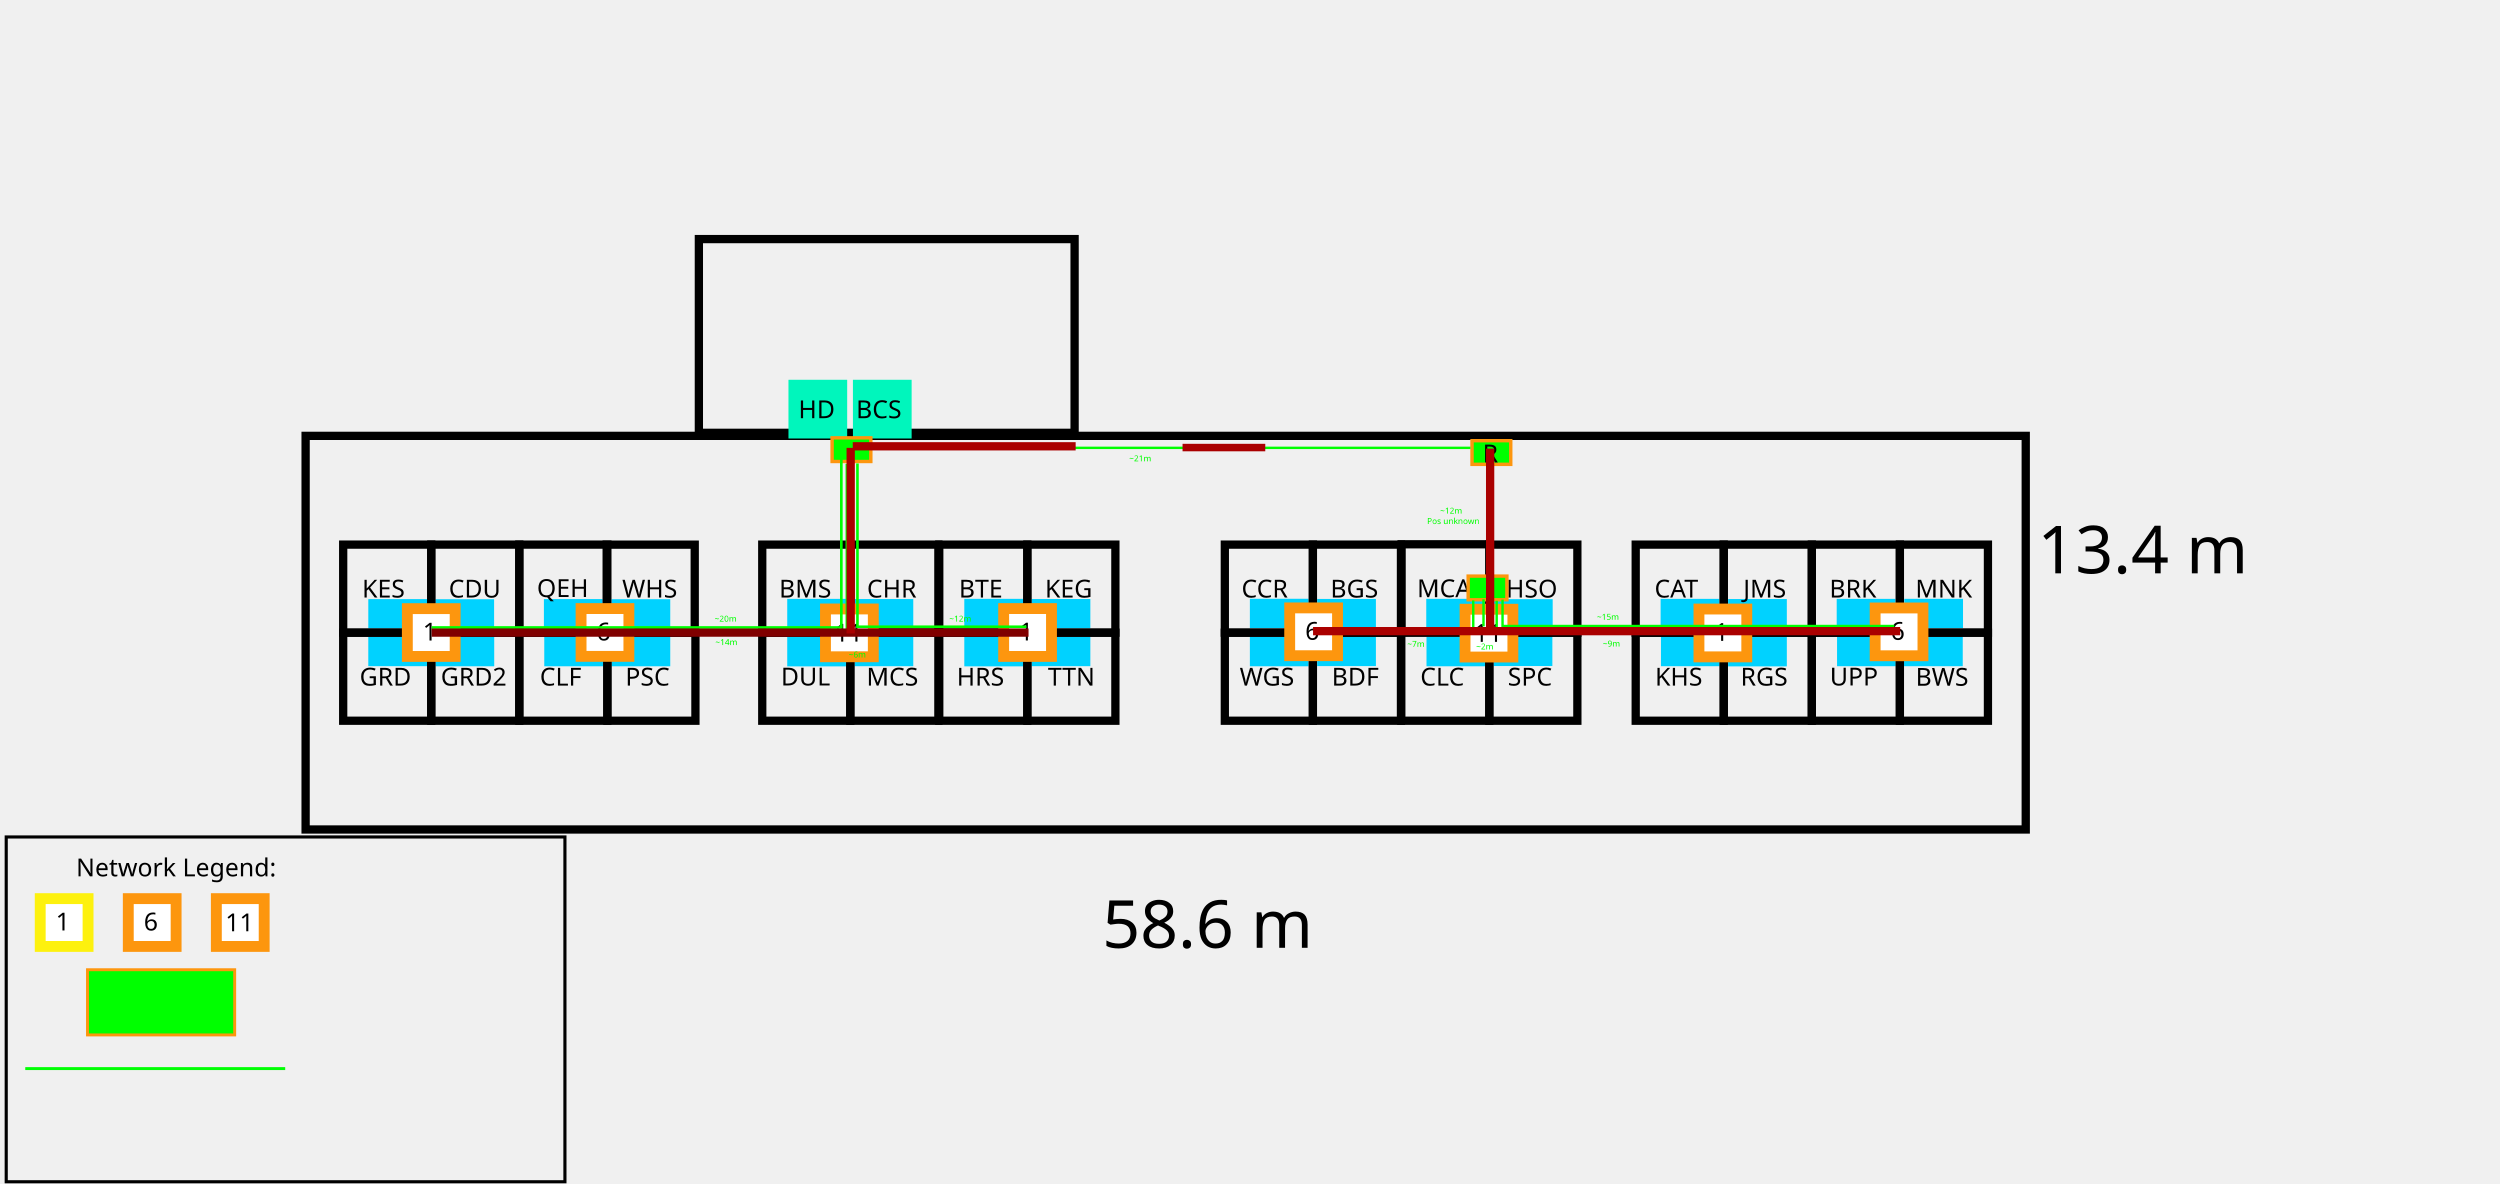
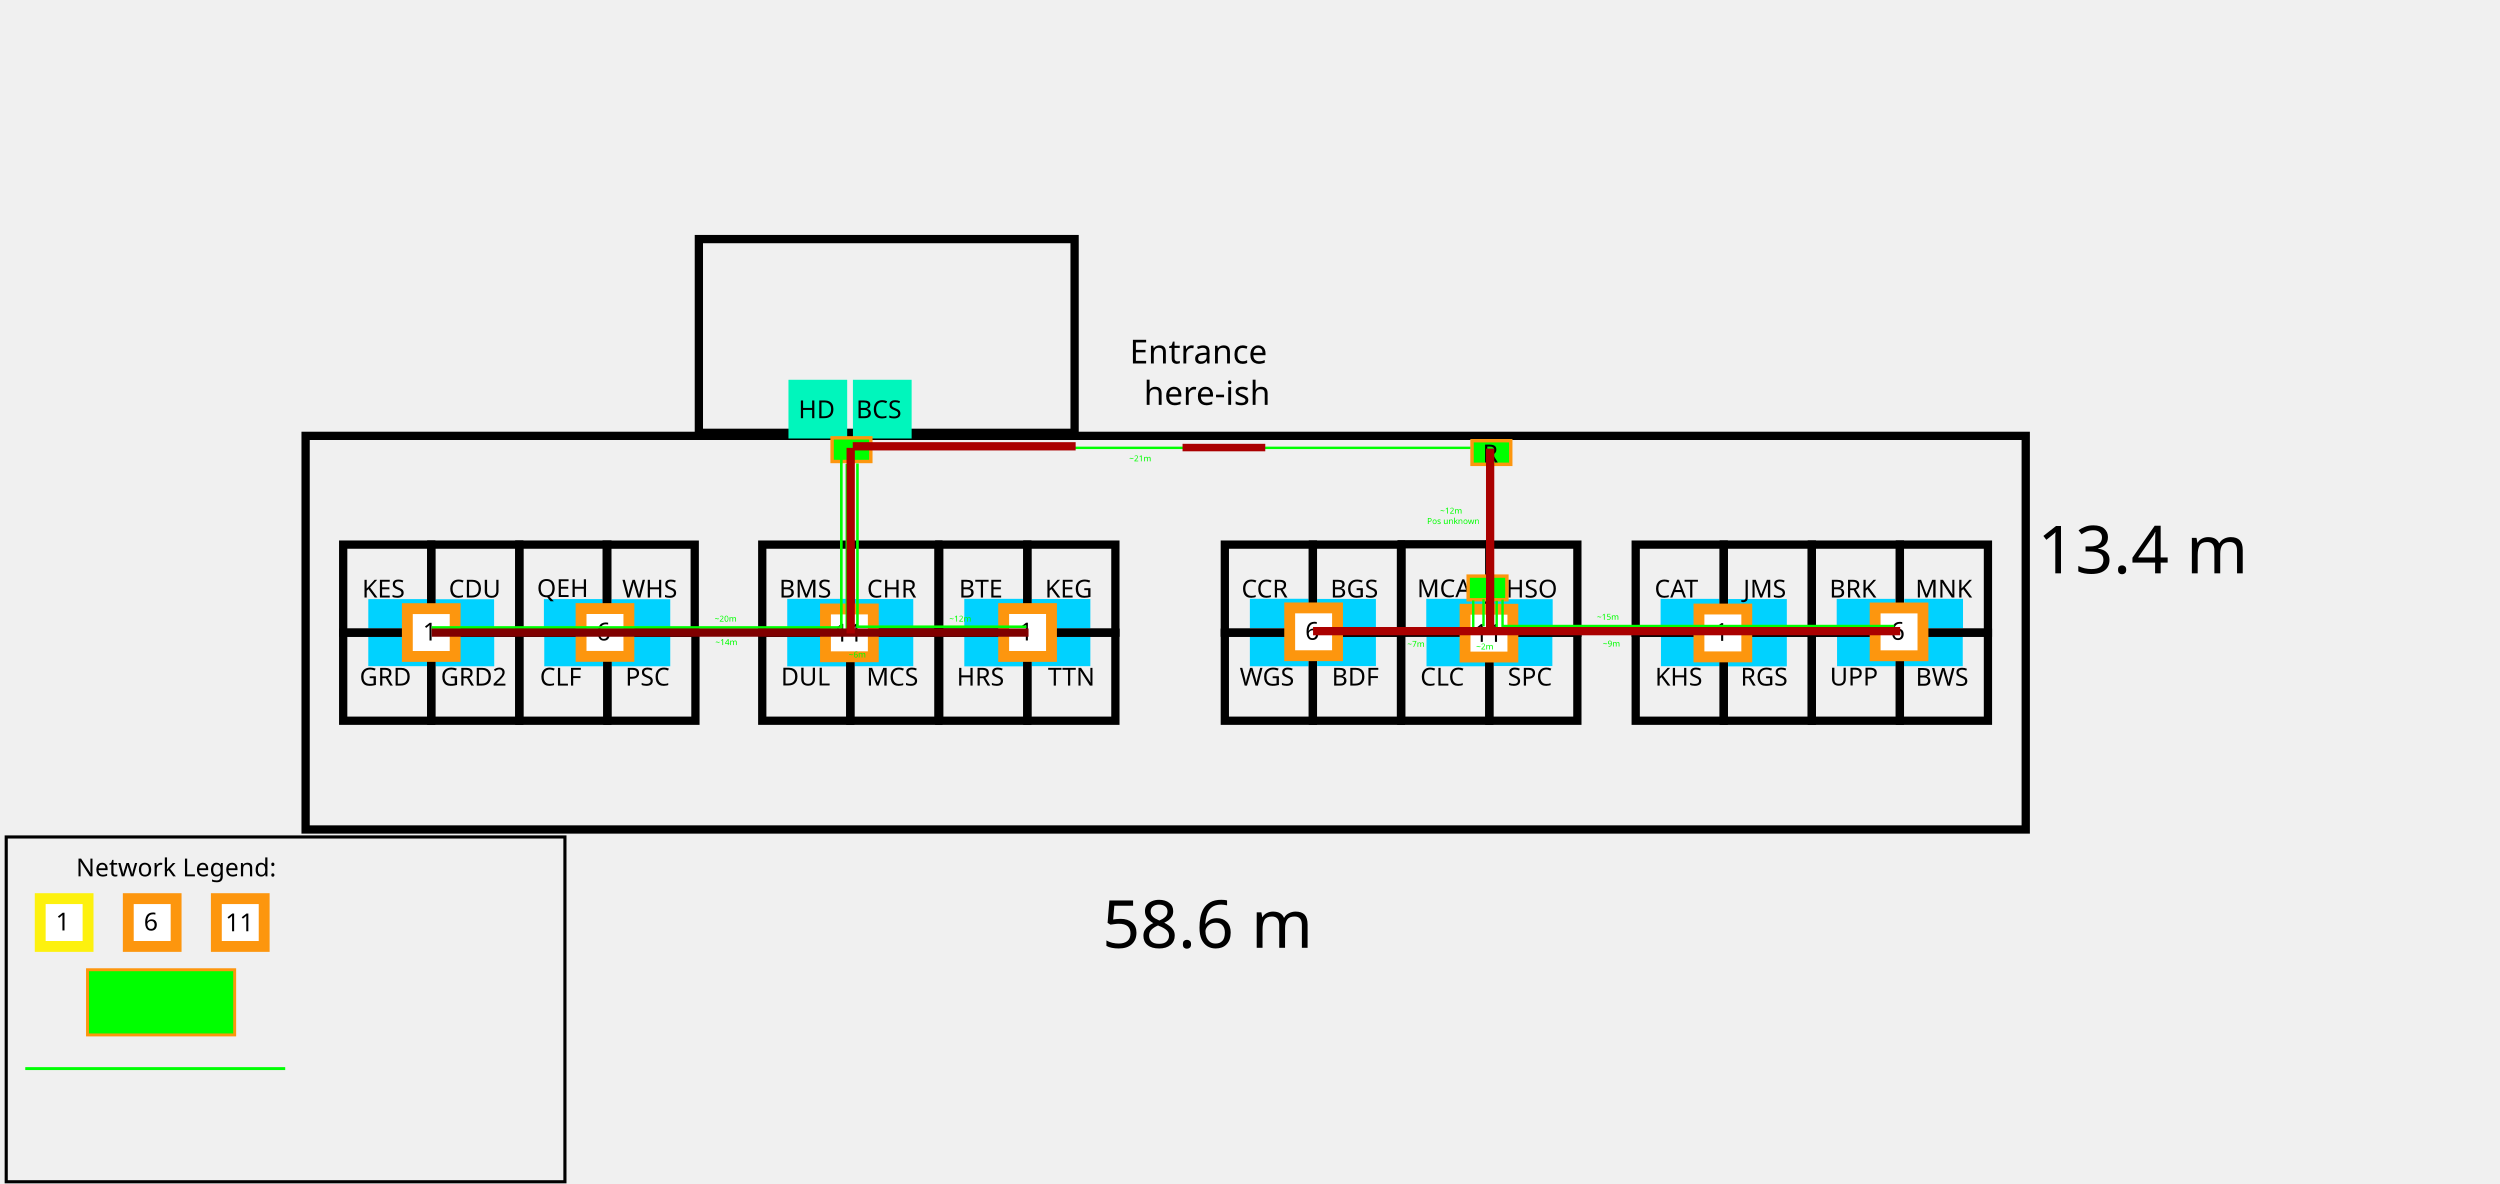
<svg xmlns="http://www.w3.org/2000/svg" width="301.777" height="142.874" id="svg5986" version="1.1">
  <defs id="defs3" />
  <g id="layer1" transform="translate(-91.68062,-328.3211)" style="display:inline">
    <rect style="fill:none;stroke:#000000;stroke-opacity:1" id="rect6027" width="207.638" height="47.516" x="128.571" y="380.934" />
    <rect y="357.181" x="176.042" height="23.386" width="45.354" id="rect5056" style="fill:none;stroke:#000000;stroke-opacity:1" />
    <rect y="374.165" x="186.857" height="7.087" width="7.087" id="rect5566" style="fill:#00f6bc;fill-opacity:1;stroke:none" />
    <text id="text5568" y="378.799" x="188.058" style="font-size:3px;font-style:normal;font-weight:normal;line-height:125%;letter-spacing:0px;word-spacing:0px;fill:#000000;fill-opacity:1;stroke:none;font-family:Sans" xml:space="preserve">
      <tspan y="378.799" x="188.058" id="tspan5570">HD</tspan>
    </text>
    <rect style="fill:#00f6bc;fill-opacity:1;stroke:none" id="rect5632" width="7.087" height="7.087" x="194.638" y="374.165" />
    <text id="text5634" y="378.799" x="195.019" style="font-size:3px;font-style:normal;font-weight:normal;line-height:125%;letter-spacing:0px;word-spacing:0px;fill:#000000;fill-opacity:1;stroke:none;font-family:Sans" xml:space="preserve">
      <tspan y="378.799" x="195.019" id="tspan5636">BCS</tspan>
    </text>
    <text id="text7021" y="397.531" x="337.623" style="font-size:3px;font-style:normal;font-weight:normal;line-height:125%;letter-spacing:0px;word-spacing:0px;fill:#000000;fill-opacity:1;stroke:none;font-family:Sans" xml:space="preserve">
      <tspan y="397.531" x="337.623" id="tspan7023" style="font-size:8px">13.4 m</tspan>
    </text>
    <text xml:space="preserve" style="font-size:3px;font-style:normal;font-weight:normal;line-height:125%;letter-spacing:0px;word-spacing:0px;fill:#000000;fill-opacity:1;stroke:none;font-family:Sans" x="224.739" y="442.735" id="text7025">
      <tspan style="font-size:8px" id="tspan7027" x="224.739" y="442.735">58.6 m</tspan>
    </text>
    <rect y="400.641" x="136.139" height="3.543" width="7.087" id="rect5678" style="fill:#00d2ff;fill-opacity:1;fill-rule:nonzero;stroke:none;display:inline" />
    <rect y="400.656" x="144.237" height="3.543" width="7.087" id="rect5678-7" style="fill:#00d2ff;fill-opacity:1;fill-rule:nonzero;stroke:none;display:inline" />
    <rect y="400.652" x="165.5" height="3.543" width="7.087" id="rect5678-8" style="fill:#00d2ff;fill-opacity:1;fill-rule:nonzero;stroke:none;display:inline" />
    <rect y="400.637" x="157.336" height="3.543" width="7.087" id="rect5678-4" style="fill:#00d2ff;fill-opacity:1;fill-rule:nonzero;stroke:none;display:inline" />
    <rect y="405.205" x="165.5" height="3.543" width="7.087" id="rect5678-19" style="fill:#00d2ff;fill-opacity:1;fill-rule:nonzero;stroke:none;display:inline" />
    <rect y="405.205" x="157.38" height="3.543" width="7.087" id="rect5678-77" style="fill:#00d2ff;fill-opacity:1;fill-rule:nonzero;stroke:none;display:inline" />
    <rect y="400.611" x="186.708" height="3.543" width="7.087" id="rect5678-5" style="fill:#00d2ff;fill-opacity:1;fill-rule:nonzero;stroke:none;display:inline" />
    <rect y="400.632" x="194.835" height="3.543" width="7.087" id="rect5678-18" style="fill:#00d2ff;fill-opacity:1;fill-rule:nonzero;stroke:none;display:inline" />
    <rect y="405.196" x="194.835" height="3.543" width="7.087" id="rect5678-10" style="fill:#00d2ff;fill-opacity:1;fill-rule:nonzero;stroke:none;display:inline" />
    <rect y="405.217" x="186.708" height="3.543" width="7.087" id="rect5678-0" style="fill:#00d2ff;fill-opacity:1;fill-rule:nonzero;stroke:none;display:inline" />
    <rect y="405.176" x="271.98" height="3.543" width="7.087" id="rect5678-6" style="fill:#00d2ff;fill-opacity:1;fill-rule:nonzero;stroke:none;display:inline" />
    <g id="g6934">
      <rect style="fill:#00d2ff;fill-opacity:1;fill-rule:nonzero;stroke:none;display:inline" id="rect5678-87" width="7.087" height="3.543" x="272.019" y="400.646" />
      <rect style="fill:#00d2ff;fill-opacity:1;fill-rule:nonzero;stroke:none;display:inline" id="rect5678-49" width="7.087" height="3.543" x="263.846" y="400.607" />
      <rect style="fill:#00d2ff;fill-opacity:1;fill-rule:nonzero;stroke:none;display:inline" id="rect5678-96" width="7.087" height="3.543" x="263.875" y="405.205" />
    </g>
    <rect y="400.632" x="300.283" height="3.543" width="7.087" id="rect5678-55" style="fill:#00d2ff;fill-opacity:1;fill-rule:nonzero;stroke:none;display:inline" />
    <rect y="400.611" x="292.135" height="3.543" width="7.087" id="rect5678-00" style="fill:#00d2ff;fill-opacity:1;fill-rule:nonzero;stroke:none;display:inline" />
    <rect y="405.217" x="300.283" height="3.543" width="7.087" id="rect5678-193" style="fill:#00d2ff;fill-opacity:1;fill-rule:nonzero;stroke:none;display:inline" />
    <rect y="405.196" x="292.176" height="3.543" width="7.087" id="rect5678-3" style="fill:#00d2ff;fill-opacity:1;fill-rule:nonzero;stroke:none;display:inline" />
    <rect y="400.607" x="321.551" height="3.543" width="7.087" id="rect5678-50" style="fill:#00d2ff;fill-opacity:1;fill-rule:nonzero;stroke:none;display:inline" />
    <rect y="405.196" x="321.518" height="3.543" width="7.087" id="rect5678-66" style="fill:#00d2ff;fill-opacity:1;fill-rule:nonzero;stroke:none;display:inline" />
    <rect y="400.611" x="313.391" height="3.543" width="7.087" id="rect5678-007" style="fill:#00d2ff;fill-opacity:1;fill-rule:nonzero;stroke:none;display:inline" />
    <rect y="405.196" x="313.433" height="3.543" width="7.087" id="rect5678-99" style="fill:#00d2ff;fill-opacity:1;fill-rule:nonzero;stroke:none;display:inline" />
    <rect y="76.872" x="44.456" height="3.543" width="7.087" id="rect5678-1" style="fill:#00d2ff;fill-opacity:1;fill-rule:nonzero;stroke:none;display:inline" transform="translate(91.68062,328.3211)" />
    <rect y="76.884" x="52.57" height="3.543" width="7.087" id="rect5678-9" style="fill:#00d2ff;fill-opacity:1;fill-rule:nonzero;stroke:none;display:inline" transform="translate(91.68062,328.3211)" />
    <rect y="400.608" x="208.082" height="3.543" width="7.087" id="rect5678-5-9" style="fill:#00d2ff;fill-opacity:1;fill-rule:nonzero;stroke:none;display:inline" />
    <rect y="400.629" x="216.21" height="3.543" width="7.087" id="rect5678-18-4" style="fill:#00d2ff;fill-opacity:1;fill-rule:nonzero;stroke:none;display:inline" />
    <rect y="405.193" x="216.21" height="3.543" width="7.087" id="rect5678-10-8" style="fill:#00d2ff;fill-opacity:1;fill-rule:nonzero;stroke:none;display:inline" />
    <rect y="405.214" x="208.082" height="3.543" width="7.087" id="rect5678-0-8" style="fill:#00d2ff;fill-opacity:1;fill-rule:nonzero;stroke:none;display:inline" />
+     <text xml:space="preserve" style="font-size:4px;font-style:normal;font-weight:normal;text-align:center;line-height:125%;letter-spacing:0px;word-spacing:0px;text-anchor:middle;fill:#000000;fill-opacity:1;stroke:none;font-family:Sans" x="239.99" y="372.195" id="text3261">
+       <tspan id="tspan3263" x="239.99" y="372.195">Entrance</tspan>
+       <tspan x="239.99" y="377.195" id="tspan3265">here-ish</tspan>
+     </text>
  </g>
  <g id="layer3" style="display:none">
    <rect transform="translate(-91.68062,-328.3211)" style="fill:#0000ff;fill-opacity:1;stroke:none" id="rect6645" width="7.087" height="1.063" x="176.125" y="404.16" />
    <text transform="translate(-91.68062,-328.3211)" xml:space="preserve" style="font-size:3px;font-style:normal;font-weight:normal;line-height:125%;letter-spacing:0px;word-spacing:0px;fill:#0000ff;fill-opacity:1;stroke:none;font-family:Sans" x="177.155" y="403.087" id="text6969">
      <tspan id="tspan6971" x="177.155" y="403.087">2m</tspan>
    </text>
    <text transform="translate(-91.68062,-328.3211)" xml:space="preserve" style="font-size:3px;font-style:normal;font-weight:normal;line-height:125%;letter-spacing:0px;word-spacing:0px;fill:#0000ff;fill-opacity:1;stroke:none;font-family:Sans" x="156.7" y="387.934" id="text6985">
      <tspan id="tspan6987" x="156.7" y="387.934">3.4m</tspan>
    </text>
    <text transform="translate(-91.68062,-328.3211)" id="text6997" y="423.29" x="156.195" style="font-size:3px;font-style:normal;font-weight:normal;line-height:125%;letter-spacing:0px;word-spacing:0px;fill:#0000ff;fill-opacity:1;stroke:none;font-family:Sans" xml:space="preserve">
      <tspan y="423.29" x="156.195" id="tspan6999">3.4m</tspan>
    </text>
    <rect transform="translate(-91.68062,-328.3211)" y="381.363" x="153.835" height="12.208" width="1.063" id="rect6879" style="fill:#0000ff;fill-opacity:1;fill-rule:nonzero;stroke:none" />
    <rect transform="translate(-91.68062,-328.3211)" style="fill:#0000ff;fill-opacity:1;fill-rule:nonzero;stroke:none" id="rect6881" width="1.063" height="12.208" x="153.835" y="415.821" />
    <rect transform="translate(-91.68062,-328.3211)" style="fill:#0000ff;fill-opacity:1;fill-rule:nonzero;stroke:none" id="rect6851" width="3.543" height="1.063" x="129.064" y="404.16" />
    <text transform="translate(-91.68062,-328.3211)" id="text6981" y="406.117" x="119.829" style="font-size:3px;font-style:normal;font-weight:normal;line-height:125%;letter-spacing:0px;word-spacing:0px;fill:#0000ff;fill-opacity:1;stroke:none;font-family:Sans" xml:space="preserve">
      <tspan y="406.117" x="119.829" id="tspan6983">0.5m</tspan>
    </text>
    <rect transform="translate(-91.68062,-328.3211)" y="415.947" x="204.421" height="12.208" width="1.063" id="rect6959" style="fill:#0000ff;fill-opacity:1;fill-rule:nonzero;stroke:none" />
    <text transform="translate(-91.68062,-328.3211)" xml:space="preserve" style="font-size:3px;font-style:normal;font-weight:normal;line-height:125%;letter-spacing:0px;word-spacing:0px;fill:#0000ff;fill-opacity:1;stroke:none;font-family:Sans" x="207.713" y="421.522" id="text6993">
      <tspan id="tspan6995" x="207.713" y="421.522">3.4m</tspan>
    </text>
    <rect transform="translate(-91.68062,-328.3211)" style="fill:#0000ff;fill-opacity:1;fill-rule:nonzero;stroke:none" id="rect6957" width="1.063" height="12.208" x="204.421" y="381.489" />
    <text transform="translate(-91.68062,-328.3211)" id="text6989" y="388.692" x="208.723" style="font-size:3px;font-style:normal;font-weight:normal;line-height:125%;letter-spacing:0px;word-spacing:0px;fill:#0000ff;fill-opacity:1;stroke:none;font-family:Sans" xml:space="preserve">
      <tspan y="388.692" x="208.723" id="tspan6991">3.4m</tspan>
    </text>
    <text transform="translate(-91.68062,-328.3211)" id="text7013" y="421.522" x="264.281" style="font-size:3px;font-style:normal;font-weight:normal;line-height:125%;letter-spacing:0px;word-spacing:0px;fill:#0000ff;fill-opacity:1;stroke:none;font-family:Sans" xml:space="preserve">
      <tspan y="421.522" x="264.281" id="tspan7015">3.4m</tspan>
    </text>
    <rect transform="translate(-91.68062,-328.3211)" y="415.821" x="260.295" height="12.208" width="1.063" id="rect6963" style="fill:#0000ff;fill-opacity:1;fill-rule:nonzero;stroke:none" />
    <text transform="translate(-91.68062,-328.3211)" xml:space="preserve" style="font-size:3px;font-style:normal;font-weight:normal;line-height:125%;letter-spacing:0px;word-spacing:0px;fill:#0000ff;fill-opacity:1;stroke:none;font-family:Sans" x="262.261" y="388.439" id="text7001">
      <tspan id="tspan7003" x="262.261" y="388.439">3.4m</tspan>
    </text>
    <rect transform="translate(-91.68062,-328.3211)" style="fill:#0000ff;fill-opacity:1;fill-rule:nonzero;stroke:none" id="rect6961" width="1.063" height="12.208" x="260.295" y="381.363" />
    <text transform="translate(-91.68062,-328.3211)" id="text6973" y="402.582" x="283.474" style="font-size:3px;font-style:normal;font-weight:normal;line-height:125%;letter-spacing:0px;word-spacing:0px;fill:#0000ff;fill-opacity:1;stroke:none;font-family:Sans" xml:space="preserve">
      <tspan y="402.582" x="283.474" id="tspan6975">2m</tspan>
    </text>
    <rect transform="translate(-91.68062,-328.3211)" y="404.16" x="282.585" height="1.063" width="7.087" id="rect6713" style="fill:#0000ff;fill-opacity:1;stroke:none" />
    <text transform="translate(-91.68062,-328.3211)" xml:space="preserve" style="font-size:3px;font-style:normal;font-weight:normal;line-height:125%;letter-spacing:0px;word-spacing:0px;fill:#0000ff;fill-opacity:1;stroke:none;font-family:Sans" x="313.526" y="422.027" id="text7009">
      <tspan id="tspan7011" x="313.526" y="422.027">3.4m</tspan>
    </text>
    <rect transform="translate(-91.68062,-328.3211)" style="fill:#0000ff;fill-opacity:1;fill-rule:nonzero;stroke:none" id="rect6967" width="1.063" height="12.208" x="309.855" y="415.821" />
    <rect transform="translate(-91.68062,-328.3211)" y="381.363" x="309.855" height="12.208" width="1.063" id="rect6965" style="fill:#0000ff;fill-opacity:1;fill-rule:nonzero;stroke:none" />
    <text transform="translate(-91.68062,-328.3211)" id="text7005" y="387.934" x="313.021" style="font-size:3px;font-style:normal;font-weight:normal;line-height:125%;letter-spacing:0px;word-spacing:0px;fill:#0000ff;fill-opacity:1;stroke:none;font-family:Sans" xml:space="preserve">
      <tspan y="387.934" x="313.021" id="tspan7007">3.4m</tspan>
    </text>
    <rect transform="translate(-91.68062,-328.3211)" y="404.16" x="332.146" height="1.063" width="3.543" id="rect6906" style="fill:#0000ff;fill-opacity:1;fill-rule:nonzero;stroke:none" />
    <text transform="translate(-91.68062,-328.3211)" xml:space="preserve" style="font-size:3px;font-style:normal;font-weight:normal;line-height:125%;letter-spacing:0px;word-spacing:0px;fill:#0000ff;fill-opacity:1;stroke:none;font-family:Sans" x="338.022" y="405.865" id="text6977">
      <tspan id="tspan6979" x="338.022" y="405.865">0.5m</tspan>
    </text>
  </g>
  <g id="layer2" style="display:inline">
    <rect transform="translate(-91.68062,-328.3211)" y="394.067" x="164.912" height="10.63" width="10.63" id="rect6707" style="fill:none;stroke:#000000;stroke-width:0.999;stroke-linecap:butt;stroke-miterlimit:4;stroke-opacity:1;stroke-dasharray:none" />
    <rect style="fill:none;stroke:#000000;stroke-width:0.999;stroke-linecap:butt;stroke-miterlimit:4;stroke-opacity:1;stroke-dasharray:none" id="rect6641" width="10.63" height="10.63" x="154.366" y="394.062" transform="translate(-91.68062,-328.3211)" />
    <rect transform="translate(-91.68062,-328.3211)" style="fill:none;stroke:#000000;stroke-width:0.999;stroke-linecap:butt;stroke-miterlimit:4;stroke-opacity:1;stroke-dasharray:none" id="rect6635" width="10.63" height="10.63" x="164.996" y="404.691" />
    <rect transform="translate(-91.68062,-328.3211)" y="404.691" x="154.366" height="10.63" width="10.63" id="rect6633" style="fill:none;stroke:#000000;stroke-width:0.999;stroke-linecap:butt;stroke-miterlimit:4;stroke-opacity:1;stroke-dasharray:none" />
    <text xml:space="preserve" style="font-size:3px;font-style:normal;font-weight:normal;line-height:125%;letter-spacing:0px;word-spacing:0px;fill:#000000;fill-opacity:1;stroke:none;font-family:Sans" x="64.806" y="72.065" id="text6739">
      <tspan id="tspan6741" x="64.806" y="72.065">QEH</tspan>
    </text>
    <text xml:space="preserve" style="font-size:3px;font-style:normal;font-weight:normal;line-height:125%;letter-spacing:0px;word-spacing:0px;fill:#000000;fill-opacity:1;stroke:none;font-family:Sans" x="65.159" y="82.759" id="text6755">
      <tspan id="tspan6757" x="65.159" y="82.759">CLF</tspan>
    </text>
    <text xml:space="preserve" style="font-size:3px;font-style:normal;font-weight:normal;line-height:125%;letter-spacing:0px;word-spacing:0px;fill:#000000;fill-opacity:1;stroke:none;font-family:Sans" x="75.486" y="82.759" id="text6759">
      <tspan id="tspan6761" x="75.486" y="82.759">PSC</tspan>
    </text>
    <text xml:space="preserve" style="font-size:3px;font-style:normal;font-weight:normal;line-height:125%;letter-spacing:0px;word-spacing:0px;fill:#000000;fill-opacity:1;stroke:none;font-family:Sans" x="75.107" y="72.134" id="text6795">
      <tspan id="tspan6797" x="75.107" y="72.134">WHS</tspan>
    </text>
    <rect transform="translate(-91.68062,-328.3211)" style="fill:none;stroke:#000000;stroke-width:0.999;stroke-linecap:butt;stroke-miterlimit:4;stroke-opacity:1;stroke-dasharray:none" id="rect6639" width="10.63" height="10.63" x="143.736" y="394.062" />
    <rect transform="translate(-91.68062,-328.3211)" y="404.691" x="143.736" height="10.63" width="10.63" id="rect6631" style="fill:none;stroke:#000000;stroke-width:0.999;stroke-linecap:butt;stroke-miterlimit:4;stroke-opacity:1;stroke-dasharray:none" />
    <text xml:space="preserve" style="font-size:3px;font-style:normal;font-weight:normal;line-height:125%;letter-spacing:0px;word-spacing:0px;fill:#000000;fill-opacity:1;stroke:none;font-family:Sans" x="53.202" y="82.759" id="text6751">
      <tspan id="tspan6753" x="53.202" y="82.759">GRD2</tspan>
    </text>
    <text xml:space="preserve" style="font-size:3px;font-style:normal;font-weight:normal;line-height:125%;letter-spacing:0px;word-spacing:0px;fill:#000000;fill-opacity:1;stroke:none;font-family:Sans" x="54.166" y="72.129" id="text6735">
      <tspan id="tspan6737" x="54.166" y="72.129">CDU</tspan>
    </text>
    <rect transform="translate(-91.68062,-328.3211)" y="394.062" x="133.107" height="10.63" width="10.63" id="rect6637" style="fill:none;stroke:#000000;stroke-width:0.999;stroke-linecap:butt;stroke-miterlimit:4;stroke-opacity:1;stroke-dasharray:none" />
    <text xml:space="preserve" style="font-size:3px;font-style:normal;font-weight:normal;line-height:125%;letter-spacing:0px;word-spacing:0px;fill:#000000;fill-opacity:1;stroke:none;font-family:Sans" x="43.408" y="82.759" id="text6747">
      <tspan id="tspan6749" x="43.408" y="82.759">GRD</tspan>
    </text>
    <rect transform="translate(-91.68062,-328.3211)" style="fill:none;stroke:#000000;stroke-width:0.999;stroke-linecap:butt;stroke-miterlimit:4;stroke-opacity:1;stroke-dasharray:none" id="rect6629" width="10.63" height="10.63" x="133.107" y="404.691" />
    <text xml:space="preserve" style="font-size:8px;font-style:normal;font-weight:normal;line-height:125%;letter-spacing:0px;word-spacing:0px;fill:#000000;fill-opacity:1;stroke:none;font-family:Sans" x="43.705" y="72.129" id="text6731">
      <tspan id="tspan6733" x="43.705" y="72.129" style="font-size:3px">KES</tspan>
    </text>
    <rect y="65.741" x="102.642" height="10.63" width="10.63" id="rect6657" style="fill:none;stroke:#000000;stroke-width:0.999;stroke-linecap:butt;stroke-miterlimit:4;stroke-opacity:1;stroke-dasharray:none" />
    <rect style="fill:none;stroke:#000000;stroke-width:0.999;stroke-linecap:butt;stroke-miterlimit:4;stroke-opacity:1;stroke-dasharray:none" id="rect6655" width="10.63" height="10.63" x="92.012" y="65.741" />
    <rect style="fill:none;stroke:#000000;stroke-width:0.999;stroke-linecap:butt;stroke-miterlimit:4;stroke-opacity:1;stroke-dasharray:none" id="rect6649" width="10.63" height="10.63" x="102.642" y="76.37" />
    <rect y="76.37" x="92.012" height="10.63" width="10.63" id="rect6647" style="fill:none;stroke:#000000;stroke-width:0.999;stroke-linecap:butt;stroke-miterlimit:4;stroke-opacity:1;stroke-dasharray:none" />
    <text xml:space="preserve" style="font-size:3px;font-style:normal;font-weight:normal;line-height:125%;letter-spacing:0px;word-spacing:0px;fill:#000000;fill-opacity:1;stroke:none;font-family:Sans" x="94.042" y="72.129" id="text6763">
      <tspan id="tspan6765" x="94.042" y="72.129">BMS</tspan>
    </text>
    <text xml:space="preserve" style="font-size:3px;font-style:normal;font-weight:normal;line-height:125%;letter-spacing:0px;word-spacing:0px;fill:#000000;fill-opacity:1;stroke:none;font-family:Sans" x="104.65" y="72.129" id="text6767">
      <tspan id="tspan6769" x="104.65" y="72.129">CHR</tspan>
    </text>
    <text xml:space="preserve" style="font-size:3px;font-style:normal;font-weight:normal;line-height:125%;letter-spacing:0px;word-spacing:0px;fill:#000000;fill-opacity:1;stroke:none;font-family:Sans" x="94.263" y="82.741" id="text6775">
      <tspan id="tspan6777" x="94.263" y="82.741">DUL</tspan>
    </text>
    <text xml:space="preserve" style="font-size:3px;font-style:normal;font-weight:normal;line-height:125%;letter-spacing:0px;word-spacing:0px;fill:#000000;fill-opacity:1;stroke:none;font-family:Sans" x="104.588" y="82.759" id="text6779">
      <tspan id="tspan6781" x="104.588" y="82.759">MCS</tspan>
    </text>
    <rect style="fill:none;stroke:#000000;stroke-width:0.999;stroke-linecap:butt;stroke-miterlimit:4;stroke-opacity:1;stroke-dasharray:none" id="rect6699" width="10.63" height="10.63" x="169.185" y="65.701" />
    <rect style="fill:none;stroke:#000000;stroke-width:0.999;stroke-linecap:butt;stroke-miterlimit:4;stroke-opacity:1;stroke-dasharray:none" id="rect6701" width="10.63" height="10.63" x="169.146" y="76.37" />
    <rect y="76.37" x="179.775" height="10.63" width="10.63" id="rect6703" style="fill:none;stroke:#000000;stroke-width:0.999;stroke-linecap:butt;stroke-miterlimit:4;stroke-opacity:1;stroke-dasharray:none" />
    <rect style="fill:none;stroke:#000000;stroke-width:0.999;stroke-linecap:butt;stroke-miterlimit:4;stroke-opacity:1;stroke-dasharray:none" id="rect6711" width="10.63" height="10.63" x="179.775" y="65.741" />
    <text xml:space="preserve" style="font-size:3px;font-style:normal;font-weight:normal;line-height:125%;letter-spacing:0px;word-spacing:0px;fill:#000000;fill-opacity:1;stroke:none;font-family:Sans" x="181.785" y="72.13" id="text6803">
      <tspan id="tspan6805" x="181.785" y="72.13">HSO</tspan>
    </text>
    <text xml:space="preserve" style="font-size:3px;font-style:normal;font-weight:normal;line-height:125%;letter-spacing:0px;word-spacing:0px;fill:#000000;fill-opacity:1;stroke:none;font-family:Sans" x="171.051" y="72.089" id="text6807">
      <tspan id="tspan6809" x="171.051" y="72.089">MCA</tspan>
    </text>
    <text xml:space="preserve" style="font-size:3px;font-style:normal;font-weight:normal;line-height:125%;letter-spacing:0px;word-spacing:0px;fill:#000000;fill-opacity:1;stroke:none;font-family:Sans" x="171.443" y="82.759" id="text6811">
      <tspan id="tspan6813" x="171.443" y="82.759">CLC</tspan>
    </text>
    <text xml:space="preserve" style="font-size:3px;font-style:normal;font-weight:normal;line-height:125%;letter-spacing:0px;word-spacing:0px;fill:#000000;fill-opacity:1;stroke:none;font-family:Sans" x="181.995" y="82.759" id="text6815">
      <tspan id="tspan6817" x="181.995" y="82.759">SPC</tspan>
    </text>
    <rect style="fill:none;stroke:#000000;stroke-width:0.999;stroke-linecap:butt;stroke-miterlimit:4;stroke-opacity:1;stroke-dasharray:none" id="rect6715" width="10.63" height="10.63" x="197.447" y="76.37" />
    <rect y="76.37" x="208.076" height="10.63" width="10.63" id="rect6717" style="fill:none;stroke:#000000;stroke-width:0.999;stroke-linecap:butt;stroke-miterlimit:4;stroke-opacity:1;stroke-dasharray:none" />
    <rect y="76.37" x="218.706" height="10.63" width="10.63" id="rect6719" style="fill:none;stroke:#000000;stroke-width:0.999;stroke-linecap:butt;stroke-miterlimit:4;stroke-opacity:1;stroke-dasharray:none" />
    <rect style="fill:none;stroke:#000000;stroke-width:0.999;stroke-linecap:butt;stroke-miterlimit:4;stroke-opacity:1;stroke-dasharray:none" id="rect6721" width="10.63" height="10.63" x="229.336" y="76.37" />
    <rect y="65.741" x="197.447" height="10.63" width="10.63" id="rect6723" style="fill:none;stroke:#000000;stroke-width:0.999;stroke-linecap:butt;stroke-miterlimit:4;stroke-opacity:1;stroke-dasharray:none" />
    <rect style="fill:none;stroke:#000000;stroke-width:0.999;stroke-linecap:butt;stroke-miterlimit:4;stroke-opacity:1;stroke-dasharray:none" id="rect6725" width="10.63" height="10.63" x="208.076" y="65.741" />
    <rect style="fill:none;stroke:#000000;stroke-width:0.999;stroke-linecap:butt;stroke-miterlimit:4;stroke-opacity:1;stroke-dasharray:none" id="rect6727" width="10.63" height="10.63" x="218.706" y="65.741" />
    <rect y="65.741" x="229.336" height="10.63" width="10.63" id="rect6729" style="fill:none;stroke:#000000;stroke-width:0.999;stroke-linecap:butt;stroke-miterlimit:4;stroke-opacity:1;stroke-dasharray:none" />
    <text xml:space="preserve" style="font-size:3px;font-style:normal;font-weight:normal;line-height:125%;letter-spacing:0px;word-spacing:0px;fill:#000000;fill-opacity:1;stroke:none;font-family:Sans" x="199.715" y="72.129" id="text6819">
      <tspan id="tspan6821" x="199.715" y="72.129">CAT</tspan>
    </text>
    <text xml:space="preserve" style="font-size:3px;font-style:normal;font-weight:normal;line-height:125%;letter-spacing:0px;word-spacing:0px;fill:#000000;fill-opacity:1;stroke:none;font-family:Sans" x="210.428" y="72.129" id="text6823">
      <tspan id="tspan6825" x="210.428" y="72.129">JMS</tspan>
    </text>
    <text xml:space="preserve" style="font-size:3px;font-style:normal;font-weight:normal;line-height:125%;letter-spacing:0px;word-spacing:0px;fill:#000000;fill-opacity:1;stroke:none;font-family:Sans" x="220.828" y="72.129" id="text6827">
      <tspan id="tspan6829" x="220.828" y="72.129">BRK</tspan>
    </text>
    <text xml:space="preserve" style="font-size:3px;font-style:normal;font-weight:normal;line-height:125%;letter-spacing:0px;word-spacing:0px;fill:#000000;fill-opacity:1;stroke:none;font-family:Sans" x="231.207" y="72.129" id="text6831">
      <tspan id="tspan6833" x="231.207" y="72.129">MNK</tspan>
    </text>
    <text xml:space="preserve" style="font-size:3px;font-style:normal;font-weight:normal;line-height:125%;letter-spacing:0px;word-spacing:0px;fill:#000000;fill-opacity:1;stroke:none;font-family:Sans" x="199.779" y="82.759" id="text6835">
      <tspan id="tspan6837" x="199.779" y="82.759">KHS</tspan>
    </text>
    <text xml:space="preserve" style="font-size:3px;font-style:normal;font-weight:normal;line-height:125%;letter-spacing:0px;word-spacing:0px;fill:#000000;fill-opacity:1;stroke:none;font-family:Sans" x="210.101" y="82.759" id="text6839">
      <tspan id="tspan6841" x="210.101" y="82.759">RGS</tspan>
    </text>
    <text xml:space="preserve" style="font-size:3px;font-style:normal;font-weight:normal;line-height:125%;letter-spacing:0px;word-spacing:0px;fill:#000000;fill-opacity:1;stroke:none;font-family:Sans" x="220.882" y="82.741" id="text6843">
      <tspan id="tspan6845" x="220.882" y="82.741">UPP</tspan>
    </text>
    <text xml:space="preserve" style="font-size:3px;font-style:normal;font-weight:normal;line-height:125%;letter-spacing:0px;word-spacing:0px;fill:#000000;fill-opacity:1;stroke:none;font-family:Sans" x="231.233" y="82.776" id="text6847">
      <tspan id="tspan6849" x="231.233" y="82.776">BWS</tspan>
    </text>
    <rect y="65.741" x="124.009" height="10.63" width="10.63" id="rect6657-1" style="fill:none;stroke:#000000;stroke-width:0.999;stroke-linecap:butt;stroke-miterlimit:4;stroke-opacity:1;stroke-dasharray:none;display:inline" />
    <rect style="fill:none;stroke:#000000;stroke-width:0.999;stroke-linecap:butt;stroke-miterlimit:4;stroke-opacity:1;stroke-dasharray:none;display:inline" id="rect6655-7" width="10.63" height="10.63" x="113.379" y="65.741" />
    <rect style="fill:none;stroke:#000000;stroke-width:0.999;stroke-linecap:butt;stroke-miterlimit:4;stroke-opacity:1;stroke-dasharray:none;display:inline" id="rect6649-4" width="10.63" height="10.63" x="124.009" y="76.37" />
    <rect y="76.37" x="113.379" height="10.63" width="10.63" id="rect6647-0" style="fill:none;stroke:#000000;stroke-width:0.999;stroke-linecap:butt;stroke-miterlimit:4;stroke-opacity:1;stroke-dasharray:none;display:inline" />
    <g id="g6928" transform="translate(1.104854,0.1128823)">
      <rect style="fill:#00d2ff;fill-opacity:1;fill-rule:nonzero;stroke:none;display:inline" id="rect5678-5-9-2" width="7.087" height="3.543" x="149.768" y="72.166" />
      <rect style="fill:#00d2ff;fill-opacity:1;fill-rule:nonzero;stroke:none;display:inline" id="rect5678-18-4-4" width="7.087" height="3.543" x="157.895" y="72.186" />
      <rect style="fill:#00d2ff;fill-opacity:1;fill-rule:nonzero;stroke:none;display:inline" id="rect5678-10-8-5" width="7.087" height="3.543" x="157.895" y="76.75" />
      <rect style="fill:#00d2ff;fill-opacity:1;fill-rule:nonzero;stroke:none;display:inline" id="rect5678-0-8-5" width="7.087" height="3.543" x="149.768" y="76.771" />
    </g>
    <rect y="65.741" x="158.48" height="10.63" width="10.63" id="rect6657-1-7" style="fill:none;stroke:#000000;stroke-width:0.999;stroke-linecap:butt;stroke-miterlimit:4;stroke-opacity:1;stroke-dasharray:none;display:inline" />
    <rect style="fill:none;stroke:#000000;stroke-width:0.999;stroke-linecap:butt;stroke-miterlimit:4;stroke-opacity:1;stroke-dasharray:none;display:inline" id="rect6655-7-1" width="10.63" height="10.63" x="147.85" y="65.741" />
    <rect style="fill:none;stroke:#000000;stroke-width:0.999;stroke-linecap:butt;stroke-miterlimit:4;stroke-opacity:1;stroke-dasharray:none;display:inline" id="rect6649-4-1" width="10.63" height="10.63" x="158.48" y="76.37" />
    <rect y="76.37" x="147.85" height="10.63" width="10.63" id="rect6647-0-5" style="fill:none;stroke:#000000;stroke-width:0.999;stroke-linecap:butt;stroke-miterlimit:4;stroke-opacity:1;stroke-dasharray:none;display:inline" />
    <text xml:space="preserve" style="font-size:3px;font-style:normal;font-weight:normal;line-height:125%;letter-spacing:0px;word-spacing:0px;fill:#000000;fill-opacity:1;stroke:none;display:inline;font-family:Sans" x="115.745" y="72.129" id="text6767-2">
      <tspan id="tspan6769-7" x="115.745" y="72.129">BTE</tspan>
    </text>
    <text xml:space="preserve" style="font-size:3px;font-style:normal;font-weight:normal;line-height:125%;letter-spacing:0px;word-spacing:0px;fill:#000000;fill-opacity:1;stroke:none;display:inline;font-family:Sans" x="126.137" y="72.129" id="text6767-6">
      <tspan id="tspan6769-1" x="126.137" y="72.129">KEG</tspan>
    </text>
    <text xml:space="preserve" style="font-size:3px;font-style:normal;font-weight:normal;line-height:125%;letter-spacing:0px;word-spacing:0px;fill:#000000;fill-opacity:1;stroke:none;display:inline;font-family:Sans" x="115.484" y="82.759" id="text6767-4">
      <tspan id="tspan6769-2" x="115.484" y="82.759">HRS</tspan>
    </text>
    <text xml:space="preserve" style="font-size:3px;font-style:normal;font-weight:normal;line-height:125%;letter-spacing:0px;word-spacing:0px;fill:#000000;fill-opacity:1;stroke:none;display:inline;font-family:Sans" x="126.494" y="82.759" id="text6767-3">
      <tspan id="tspan6769-22" x="126.494" y="82.759">TTN</tspan>
    </text>
    <text xml:space="preserve" style="font-size:3px;font-style:normal;font-weight:normal;line-height:125%;letter-spacing:0px;word-spacing:0px;fill:#000000;fill-opacity:1;stroke:none;display:inline;font-family:Sans" x="149.858" y="72.129" id="text6767-1">
      <tspan id="tspan6769-6" x="149.858" y="72.129">CCR</tspan>
    </text>
    <text xml:space="preserve" style="font-size:3px;font-style:normal;font-weight:normal;line-height:125%;letter-spacing:0px;word-spacing:0px;fill:#000000;fill-opacity:1;stroke:none;display:inline;font-family:Sans" x="160.595" y="72.129" id="text6767-8">
      <tspan id="tspan6769-5" x="160.595" y="72.129">BGS</tspan>
    </text>
    <text xml:space="preserve" style="font-size:3px;font-style:normal;font-weight:normal;line-height:125%;letter-spacing:0px;word-spacing:0px;fill:#000000;fill-opacity:1;stroke:none;display:inline;font-family:Sans" x="149.644" y="82.759" id="text6767-7">
      <tspan id="tspan6769-61" x="149.644" y="82.759">WGS</tspan>
    </text>
    <text xml:space="preserve" style="font-size:3px;font-style:normal;font-weight:normal;line-height:125%;letter-spacing:0px;word-spacing:0px;fill:#000000;fill-opacity:1;stroke:none;display:inline;font-family:Sans" x="160.751" y="82.759" id="text6767-89">
      <tspan id="tspan6769-27" x="160.751" y="82.759">BDF</tspan>
    </text>
    <rect style="fill:#ffffff;fill-opacity:1;stroke:#fd960e;stroke-width:1.313;stroke-linecap:round;stroke-linejoin:miter;stroke-miterlimit:4;stroke-opacity:1;stroke-dasharray:none;stroke-dashoffset:0;display:inline" id="rect3975-0-5-0" width="5.773" height="5.773" x="205.082" y="73.518" />
    <text xml:space="preserve" style="font-size:3px;font-style:normal;font-weight:normal;line-height:125%;letter-spacing:0px;word-spacing:0px;fill:#000000;fill-opacity:1;stroke:none;display:inline;font-family:Sans" x="206.947" y="77.365" id="text3993-7-0-8">
      <tspan id="tspan3995-3-4-7" x="206.947" y="77.365">1</tspan>
    </text>
    <rect style="fill:#ffffff;fill-opacity:1;stroke:#fd960e;stroke-width:1.313;stroke-linecap:round;stroke-linejoin:miter;stroke-miterlimit:4;stroke-opacity:1;stroke-dasharray:none;stroke-dashoffset:0;display:inline" id="rect3975-6-0" width="5.773" height="5.773" x="226.349" y="73.387" />
    <text xml:space="preserve" style="font-size:3px;font-style:normal;font-weight:normal;line-height:125%;letter-spacing:0px;word-spacing:0px;fill:#000000;fill-opacity:1;stroke:none;display:inline;font-family:Sans" x="228.213" y="77.233" id="text3993-2-0">
      <tspan id="tspan3995-4-2" x="228.213" y="77.233">6</tspan>
    </text>
  </g>
  <g id="layer4" style="display:inline">
    <rect style="fill:#00ff00;stroke:#fd960e;stroke-width:0.413;stroke-linecap:round;stroke-linejoin:miter;stroke-miterlimit:4;stroke-opacity:1;stroke-dasharray:none;stroke-dashoffset:0;display:inline" id="rect4239" width="4.674" height="2.853" x="177.689" y="53.196" />
    <rect style="fill:#ffffff;fill-opacity:1;stroke:#fd960e;stroke-width:1.313;stroke-linecap:round;stroke-linejoin:miter;stroke-miterlimit:4;stroke-opacity:1;stroke-dasharray:none;stroke-dashoffset:0;display:inline" id="rect3975-6" width="5.773" height="5.773" x="155.68" y="73.378" />
    <text xml:space="preserve" style="font-size:3px;font-style:normal;font-weight:normal;line-height:125%;letter-spacing:0px;word-spacing:0px;fill:#000000;fill-opacity:1;stroke:none;display:inline;font-family:Sans" x="157.544" y="77.225" id="text3993-2">
      <tspan id="tspan3995-4" x="157.544" y="77.225">6</tspan>
    </text>
    <rect style="fill:#ffffff;fill-opacity:1;stroke:#fd960e;stroke-width:1.313;stroke-linecap:round;stroke-linejoin:miter;stroke-miterlimit:4;stroke-opacity:1;stroke-dasharray:none;stroke-dashoffset:0;display:inline" id="rect3975-0-5" width="5.773" height="5.773" x="121.153" y="73.463" />
    <text xml:space="preserve" style="font-size:3px;font-style:normal;font-weight:normal;line-height:125%;letter-spacing:0px;word-spacing:0px;fill:#000000;fill-opacity:1;stroke:none;display:inline;font-family:Sans" x="123.017" y="77.309" id="text3993-7-0">
      <tspan id="tspan3995-3-4" x="123.017" y="77.309">1</tspan>
    </text>
    <rect style="fill:#ffffff;fill-opacity:1;stroke:#fd960e;stroke-width:1.313;stroke-linecap:round;stroke-linejoin:miter;stroke-miterlimit:4;stroke-opacity:1;stroke-dasharray:none;stroke-dashoffset:0;display:inline" id="rect3975-7-6" width="5.773" height="5.773" x="176.847" y="73.541" />
    <text xml:space="preserve" style="font-size:3px;font-style:normal;font-weight:normal;line-height:125%;letter-spacing:0px;word-spacing:0px;fill:#000000;fill-opacity:1;stroke:none;display:inline;font-family:Sans" x="177.93" y="77.481" id="text3993-6-2">
      <tspan id="tspan3995-9-1" x="177.93" y="77.481">11</tspan>
    </text>
    <rect transform="translate(-91.68062,-328.3211)" style="fill:#ffffff;fill-opacity:1;stroke:#fd960e;stroke-width:1.313;stroke-linecap:round;stroke-linejoin:miter;stroke-miterlimit:4;stroke-opacity:1;stroke-dasharray:none;stroke-dashoffset:0;display:inline" id="rect3975-7-7" width="5.773" height="5.773" x="191.324" y="401.83" />
    <text transform="translate(-91.68062,-328.3211)" xml:space="preserve" style="font-size:3px;font-style:normal;font-weight:normal;line-height:125%;letter-spacing:0px;word-spacing:0px;fill:#000000;fill-opacity:1;stroke:none;display:inline;font-family:Sans" x="192.407" y="405.77" id="text3993-6-8">
      <tspan id="tspan3995-9-0" x="192.407" y="405.77">11</tspan>
    </text>
    <rect transform="translate(-91.68062,-328.3211)" style="fill:#ffffff;fill-opacity:1;stroke:#fd960e;stroke-width:1.313;stroke-linecap:round;stroke-linejoin:miter;stroke-miterlimit:4;stroke-opacity:1;stroke-dasharray:none;stroke-dashoffset:0;display:inline" id="rect3975-4" width="5.773" height="5.773" x="161.821" y="401.78" />
    <text transform="translate(-91.68062,-328.3211)" xml:space="preserve" style="font-size:3px;font-style:normal;font-weight:normal;line-height:125%;letter-spacing:0px;word-spacing:0px;fill:#000000;fill-opacity:1;stroke:none;display:inline;font-family:Sans" x="163.685" y="405.627" id="text3993-3">
      <tspan id="tspan3995-7" x="163.685" y="405.627">6</tspan>
    </text>
    <rect transform="translate(-91.68062,-328.3211)" style="fill:#ffffff;fill-opacity:1;stroke:#fd960e;stroke-width:1.313;stroke-linecap:round;stroke-linejoin:miter;stroke-miterlimit:4;stroke-opacity:1;stroke-dasharray:none;stroke-dashoffset:0;display:inline" id="rect3975-0-4" width="5.773" height="5.773" x="140.851" y="401.789" />
    <text transform="translate(-91.68062,-328.3211)" xml:space="preserve" style="font-size:3px;font-style:normal;font-weight:normal;line-height:125%;letter-spacing:0px;word-spacing:0px;fill:#000000;fill-opacity:1;stroke:none;display:inline;font-family:Sans" x="142.715" y="405.635" id="text3993-7-5">
      <tspan id="tspan3995-3-8" x="142.715" y="405.635">1</tspan>
    </text>
    <text xml:space="preserve" style="font-size:2px;font-style:normal;font-weight:normal;line-height:125%;letter-spacing:0px;word-spacing:0px;fill:#000000;fill-opacity:1;stroke:none;display:inline;font-family:Sans" x="9.18" y="105.782" id="text3197">
      <tspan id="tspan3199" x="9.18" y="105.782" style="font-size:3px">Network Legend:</tspan>
    </text>
    <rect style="fill:#ffffff;fill-opacity:1;stroke:#fd960e;stroke-width:1.313;stroke-linecap:round;stroke-linejoin:miter;stroke-miterlimit:4;stroke-opacity:1;stroke-dasharray:none;stroke-dashoffset:0;display:inline" id="rect3975" width="5.773" height="5.773" x="15.486" y="108.472" />
    <text xml:space="preserve" style="font-size:3px;font-style:normal;font-weight:normal;line-height:125%;letter-spacing:0px;word-spacing:0px;fill:#000000;fill-opacity:1;stroke:none;display:inline;font-family:Sans" x="17.351" y="112.318" id="text3993">
      <tspan id="tspan3995" x="17.351" y="112.318">6</tspan>
    </text>
    <rect style="fill:#ffffff;fill-opacity:1;stroke:#fdf10e;stroke-width:1.313;stroke-linecap:round;stroke-linejoin:miter;stroke-miterlimit:4;stroke-opacity:1;stroke-dasharray:none;stroke-dashoffset:0;display:inline" id="rect3975-0" width="5.773" height="5.773" x="4.856" y="108.472" />
    <text xml:space="preserve" style="font-size:3px;font-style:normal;font-weight:normal;line-height:125%;letter-spacing:0px;word-spacing:0px;fill:#000000;fill-opacity:1;stroke:none;display:inline;font-family:Sans" x="6.721" y="112.318" id="text3993-7">
      <tspan id="tspan3995-3" x="6.721" y="112.318">1</tspan>
    </text>
    <rect style="fill:#ffffff;fill-opacity:1;stroke:#fd960e;stroke-width:1.313;stroke-linecap:round;stroke-linejoin:miter;stroke-miterlimit:4;stroke-opacity:1;stroke-dasharray:none;stroke-dashoffset:0;display:inline" id="rect3975-7" width="5.773" height="5.773" x="26.116" y="108.472" />
    <text xml:space="preserve" style="font-size:3px;font-style:normal;font-weight:normal;line-height:125%;letter-spacing:0px;word-spacing:0px;fill:#000000;fill-opacity:1;stroke:none;display:inline;font-family:Sans" x="27.199" y="112.412" id="text3993-6">
      <tspan id="tspan3995-9" x="27.199" y="112.412">11</tspan>
    </text>
    <rect style="fill:#00ff00;fill-opacity:1;stroke:#fd960e;stroke-width:0.354;stroke-linecap:round;stroke-linejoin:miter;stroke-miterlimit:4;stroke-opacity:1;stroke-dasharray:none;stroke-dashoffset:0;display:inline" id="rect4047" width="17.766" height="7.867" x="10.562" y="117.059" />
    <path style="fill:#00ffff;stroke:#00ff04;stroke-width:0.354;stroke-linecap:butt;stroke-linejoin:miter;stroke-miterlimit:5.2;stroke-opacity:1;stroke-dasharray:none;display:inline" d="m 3.049,128.991 31.378,0" id="path4049" />
    <flowRoot xml:space="preserve" id="flowRoot4051" style="font-size:3px;font-style:normal;font-weight:normal;text-align:start;line-height:125%;letter-spacing:0px;word-spacing:0px;text-anchor:start;fill:#000000;fill-opacity:1;stroke:none;display:inline;font-family:Sans" transform="translate(-2.869664,-33.17472)">
      <flowRegion id="flowRegion4053">
        <rect id="rect4055" width="27.224" height="11.314" x="43.222" y="140.249" style="font-size:3px;text-align:start;text-anchor:start" />
      </flowRegion>
      <flowPara id="flowPara4707">Access points,</flowPara>
      <flowPara id="flowPara4715">with channel</flowPara>
    </flowRoot>
    <flowRoot xml:space="preserve" id="flowRoot4077" style="font-size:2px;font-style:normal;font-weight:normal;line-height:125%;letter-spacing:0px;word-spacing:0px;fill:#000000;fill-opacity:1;stroke:none;display:inline;font-family:Sans" transform="translate(-4.369664,-29.11254)">
      <flowRegion id="flowRegion4079">
        <rect id="rect4081" width="24.492" height="8.043" x="44.725" y="147.939" />
      </flowRegion>
      <flowPara id="flowPara4083" style="font-size:3px">Router + switch</flowPara>
    </flowRoot>
    <flowRoot xml:space="preserve" id="flowRoot4085" style="font-size:2px;font-style:normal;font-weight:normal;line-height:125%;letter-spacing:0px;word-spacing:0px;fill:#000000;fill-opacity:1;stroke:none;display:inline;font-family:Sans" transform="translate(-7.307164,-30.73646)">
      <flowRegion id="flowRegion4087">
        <rect id="rect4089" width="23.158" height="6.276" x="47.641" y="158.015" />
      </flowRegion>
      <flowPara id="flowPara4091" style="font-size:3px">Network link</flowPara>
    </flowRoot>
    <rect style="fill:none;stroke:#000000;stroke-width:0.378;stroke-linecap:round;stroke-linejoin:miter;stroke-miterlimit:4;stroke-opacity:1;stroke-dasharray:none;stroke-dashoffset:0;display:inline" id="rect4105" width="67.441" height="41.621" x="0.751" y="101.027" />
    <flowRoot xml:space="preserve" id="flowRoot4717" style="font-size:2px;font-style:normal;font-weight:normal;line-height:125%;letter-spacing:0px;word-spacing:0px;fill:#000000;fill-opacity:1;stroke:none;display:inline;font-family:Sans" transform="translate(-5.819961,-21.68208)">
      <flowRegion id="flowRegion4719">
        <rect id="rect4721" width="53.25" height="11.25" x="14.25" y="156.089" />
      </flowRegion>
      <flowPara id="flowPara4723" style="font-size:3px">Yellow APs are normal, Orange ones are associated with a switch</flowPara>
    </flowRoot>
    <text xml:space="preserve" style="font-size:3px;font-style:normal;font-weight:normal;line-height:125%;letter-spacing:0px;word-spacing:0px;fill:#000000;fill-opacity:1;stroke:none;font-family:Sans" x="178.969" y="55.811" id="text4068">
      <tspan id="tspan4070" x="178.969" y="55.811">R</tspan>
    </text>
    <rect style="fill:#00ff00;stroke:#fd960e;stroke-width:0.413;stroke-linecap:round;stroke-linejoin:miter;stroke-miterlimit:4;stroke-opacity:1;stroke-dasharray:none;stroke-dashoffset:0;display:inline" id="rect4239-5" width="4.674" height="2.853" x="100.444" y="52.854" />
    <path style="fill:none;stroke:#00ff00;stroke-width:0.291;stroke-linecap:butt;stroke-linejoin:miter;stroke-opacity:1;stroke-miterlimit:4;stroke-dasharray:none" d="m 177.5,54.061 -72.274,0" id="path4101" />
    <path style="fill:none;stroke:#00ff00;stroke-width:0.291;stroke-linecap:butt;stroke-linejoin:miter;stroke-opacity:1;stroke-miterlimit:4;stroke-dasharray:none" d="m 102.84,55.9 0,18.385" id="path4103" />
    <path style="fill:none;stroke:#00ff00;stroke-width:0.317;stroke-linecap:butt;stroke-linejoin:miter;stroke-miterlimit:4;stroke-opacity:1;stroke-dasharray:none" d="m 103.503,55.944 0,19.711 20.401,0" id="path4105" />
    <path style="fill:none;stroke:#00ff00;stroke-width:0.309;stroke-linecap:butt;stroke-linejoin:miter;stroke-miterlimit:4;stroke-opacity:1;stroke-dasharray:none" d="m 102.221,55.988 0,20.418 -28.972,0" id="path4107" />
    <path style="fill:none;stroke:#00ff00;stroke-width:0.32;stroke-linecap:butt;stroke-linejoin:miter;stroke-miterlimit:4;stroke-opacity:1;stroke-dasharray:none" d="m 101.558,53.525 0,22.218 -49.454,0" id="path4109" />
    <text xml:space="preserve" style="font-size:1px;font-style:normal;font-weight:normal;line-height:125%;letter-spacing:0px;word-spacing:0px;fill:#00ff00;fill-opacity:1;stroke:none;font-family:Sans" x="136.312" y="55.686" id="text3231">
      <tspan id="tspan3233" x="136.312" y="55.686">~21m</tspan>
    </text>
    <text xml:space="preserve" style="font-size:1px;font-style:normal;font-weight:normal;text-align:center;line-height:125%;letter-spacing:0px;word-spacing:0px;text-anchor:middle;fill:#00ff00;fill-opacity:1;stroke:none;font-family:Sans" x="176.08" y="61.998" id="text3233">
      <tspan id="tspan3235" x="176.08" y="61.998">~12m</tspan>
      <tspan x="176.08" y="63.248" id="tspan4025">Pos unknown</tspan>
    </text>
    <rect style="fill:#00ff00;stroke:#fd960e;stroke-width:0.413;stroke-linecap:round;stroke-linejoin:miter;stroke-miterlimit:4;stroke-opacity:1;stroke-dasharray:none;stroke-dashoffset:0;display:inline" id="rect4239-0" width="4.674" height="2.853" x="177.224" y="69.543" />
    <path style="fill:#000000;stroke:#00ff00;stroke-width:0.291;stroke-linecap:butt;stroke-linejoin:miter;stroke-opacity:1;stroke-miterlimit:4;stroke-dasharray:none" d="m 179.914,56.165 0,13.347" id="path3255" />
    <path style="fill:#000000;stroke:#00ff00;stroke-width:0.291;stroke-linecap:butt;stroke-linejoin:miter;stroke-miterlimit:4;stroke-opacity:1;stroke-dasharray:none" d="m 179.075,72.34 0,3.27" id="path4027" />
    <text xml:space="preserve" style="font-size:1px;font-style:normal;font-weight:normal;line-height:125%;letter-spacing:0px;word-spacing:0px;fill:#00ff00;fill-opacity:1;stroke:none;font-family:Sans" x="178.191" y="78.394" id="text4029">
      <tspan id="tspan4031" x="178.191" y="78.394">~2m</tspan>
    </text>
    <path style="fill:none;stroke:#00ff00;stroke-width:0.291;stroke-linecap:butt;stroke-linejoin:miter;stroke-opacity:1;stroke-miterlimit:4;stroke-dasharray:none" d="m 177.837,72.472 0,3.801 -18.208,0" id="path4033" />
    <text xml:space="preserve" style="font-size:1px;font-style:normal;font-weight:normal;line-height:125%;letter-spacing:0px;word-spacing:0px;fill:#00ff00;fill-opacity:1;stroke:none;font-family:Sans" x="169.882" y="78.085" id="text4035">
      <tspan id="tspan4037" x="169.882" y="78.085">~7m</tspan>
    </text>
    <path style="fill:none;stroke:#00ff00;stroke-width:0.291;stroke-linecap:butt;stroke-linejoin:miter;stroke-opacity:1;stroke-miterlimit:4;stroke-dasharray:none" d="m 180.666,72.517 0,3.801 27.091,0" id="path4039" />
    <text xml:space="preserve" style="font-size:1px;font-style:normal;font-weight:normal;line-height:125%;letter-spacing:0px;word-spacing:0px;fill:#00ff00;fill-opacity:1;stroke:none;font-family:Sans" x="193.482" y="78.041" id="text4041">
      <tspan id="tspan4043" x="193.482" y="78.041">~9m</tspan>
    </text>
    <path style="fill:none;stroke:#00ff00;stroke-width:0.291;stroke-linecap:butt;stroke-linejoin:miter;stroke-opacity:1;stroke-miterlimit:4;stroke-dasharray:none" d="m 181.373,72.384 0,3.182 47.288,0" id="path4045" />
    <text xml:space="preserve" style="font-size:1px;font-style:normal;font-weight:normal;line-height:125%;letter-spacing:0px;word-spacing:0px;fill:#00ff00;fill-opacity:1;stroke:none;font-family:Sans" x="192.775" y="74.815" id="text4047">
      <tspan id="tspan4049" x="192.775" y="74.815">~15m</tspan>
    </text>
    <text xml:space="preserve" style="font-size:1px;font-style:normal;font-weight:normal;line-height:125%;letter-spacing:0px;word-spacing:0px;fill:#00ff00;fill-opacity:1;stroke:none;font-family:Sans" x="102.442" y="79.367" id="text4051">
      <tspan id="tspan4053" x="102.442" y="79.367">~6m</tspan>
    </text>
    <text xml:space="preserve" style="font-size:1px;font-style:normal;font-weight:normal;line-height:125%;letter-spacing:0px;word-spacing:0px;fill:#00ff00;fill-opacity:1;stroke:none;font-family:Sans" x="114.595" y="75.036" id="text4055">
      <tspan id="tspan4059" x="114.595" y="75.036">~12m</tspan>
    </text>
    <text xml:space="preserve" style="font-size:1px;font-style:normal;font-weight:normal;line-height:125%;letter-spacing:0px;word-spacing:0px;fill:#00ff00;fill-opacity:1;stroke:none;font-family:Sans" x="86.355" y="77.864" id="text4063">
      <tspan id="tspan4065" x="86.355" y="77.864">~14m</tspan>
    </text>
    <text xml:space="preserve" style="font-size:1px;font-style:normal;font-weight:normal;line-height:125%;letter-spacing:0px;word-spacing:0px;fill:#00ff00;fill-opacity:1;stroke:none;font-family:Sans" x="86.267" y="75.036" id="text4067">
      <tspan id="tspan4069" x="86.267" y="75.036">~20m</tspan>
    </text>
  </g>
  <g id="layer5">
    <path style="fill:#000000;stroke:#800000;stroke-width:1px;stroke-linecap:butt;stroke-linejoin:miter;stroke-opacity:1" d="m 52.105,76.362 72.051,0" id="path3256" />
    <path style="fill:none;stroke:#aa0000;stroke-width:1px;stroke-linecap:butt;stroke-linejoin:miter;stroke-opacity:1" d="m 102.688,76.468 0,-22.406" id="path3258" />
    <path style="fill:none;stroke:#aa0000;stroke-width:1px;stroke-linecap:butt;stroke-linejoin:miter;stroke-opacity:1" d="m 102.938,53.874 26.905,0" id="path3260" />
    <path style="fill:none;stroke:#aa0000;stroke-width:0.904px;stroke-linecap:butt;stroke-linejoin:miter;stroke-opacity:1" d="m 142.747,54.025 9.984,0" id="path3262" />
    <path style="fill:none;stroke:#aa0000;stroke-width:1px;stroke-linecap:butt;stroke-linejoin:miter;stroke-opacity:1" d="m 179.875,54.155 0,22.156" id="path3264" />
    <path style="fill:none;stroke:#aa0000;stroke-width:1px;stroke-linecap:butt;stroke-linejoin:miter;stroke-opacity:1" d="m 158.5,76.186 70.875,0" id="path3266" />
  </g>
</svg>
